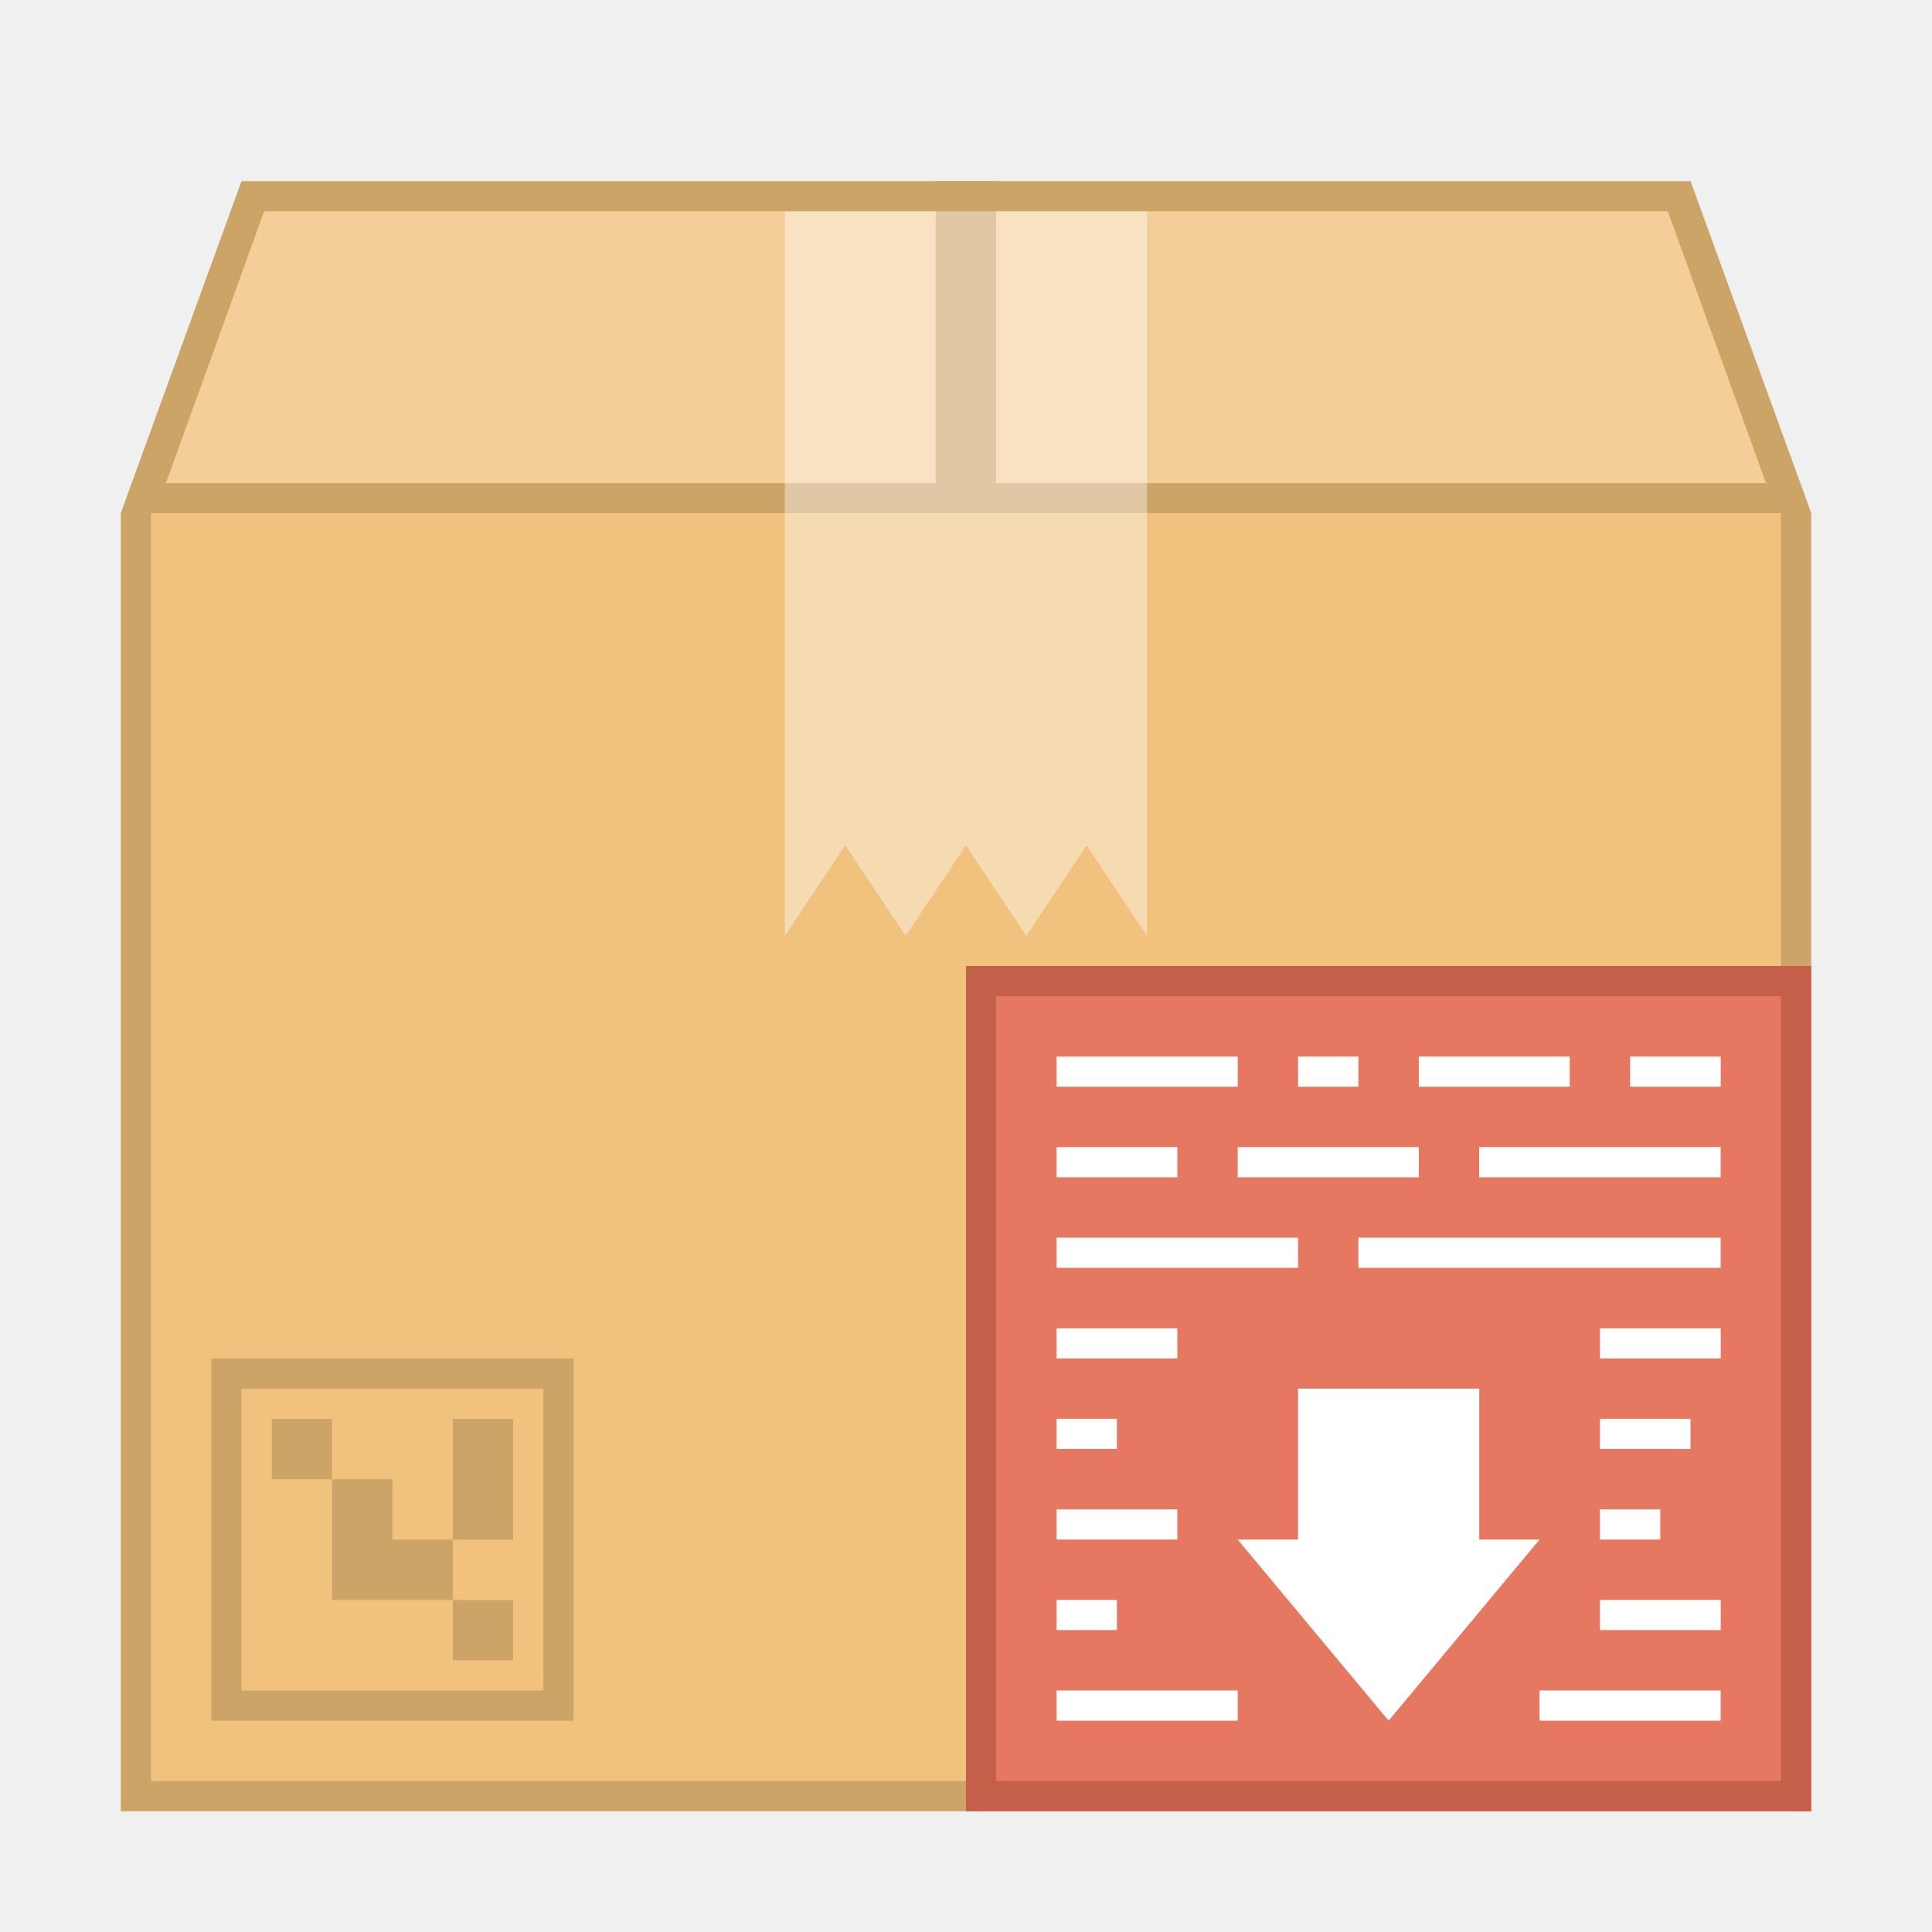
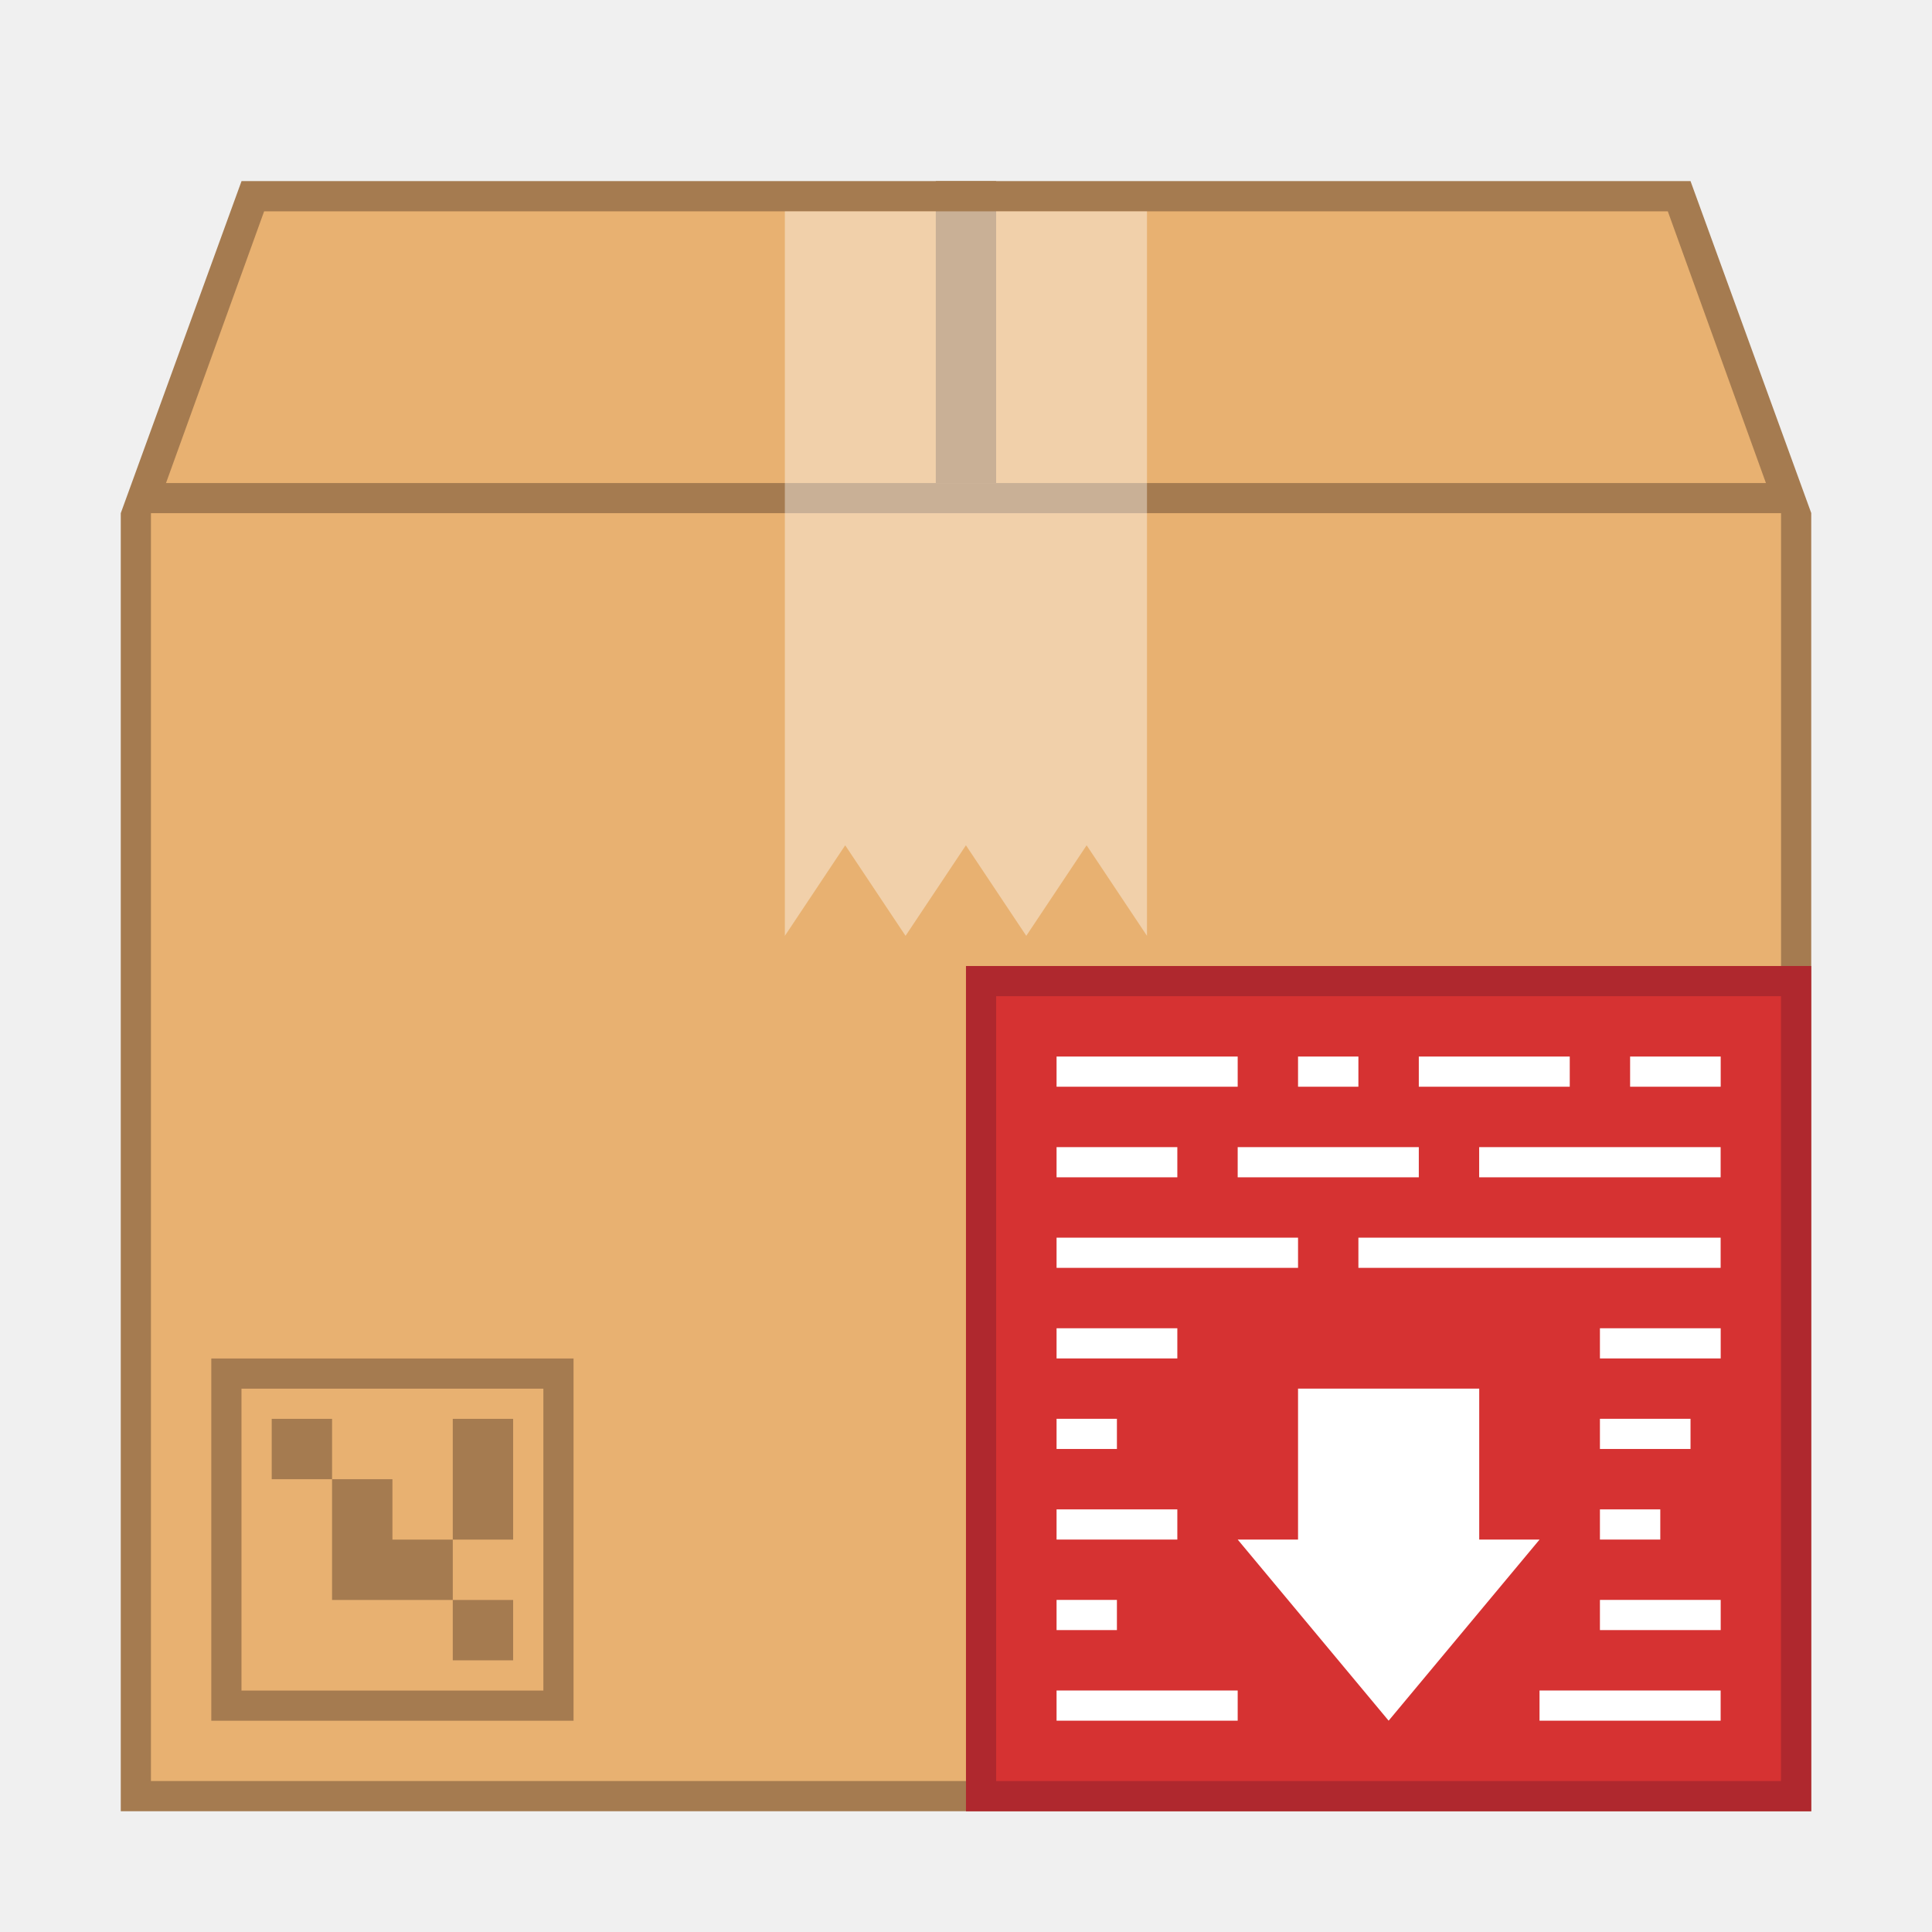
<svg xmlns="http://www.w3.org/2000/svg" width="128" height="128" viewBox="0 0 33.867 33.867" version="1.1" id="svg2634">
  <defs id="defs2628" />
  <g id="layer1" transform="translate(-82.55,-136.1333)">
    <g id="g1003">
      <g id="g917">
-         <path id="path860" style="fill:#cda467;fill-opacity:1;stroke:none;stroke-width:0.265px;stroke-linecap:butt;stroke-linejoin:miter;stroke-opacity:1" d="m 84.667,145.129 2.117,-5.821 h 25.4 l 2.117,5.821 z m -2e-6,10e-6 H 114.3 v 22.754 H 84.667 Z" />
-         <rect style="fill:#f0c27e;fill-opacity:1;stroke:none;stroke-width:0.529;stroke-linejoin:bevel;stroke-miterlimit:4;stroke-dasharray:none;stroke-opacity:1" id="rect862" width="28.575" height="22.225" x="85.196" y="145.129" />
-         <path style="fill:#f0c27e;fill-opacity:1;stroke:none;stroke-width:0.265px;stroke-linecap:butt;stroke-linejoin:miter;stroke-opacity:1" d="m 87.18,139.838 h 24.606 l 1.72,4.763 H 85.46 Z" id="path864" />
-         <path style="opacity:0.2;fill:#ffffff;fill-opacity:1;stroke:none;stroke-width:0.265px;stroke-linecap:butt;stroke-linejoin:miter;stroke-opacity:1" d="m 87.18,139.838 h 24.606 l 1.72,4.763 H 85.46 Z" id="path864-3" />
-         <rect style="fill:#cda467;fill-opacity:1;stroke:none;stroke-width:0.529;stroke-linejoin:bevel;stroke-miterlimit:4;stroke-dasharray:none;stroke-opacity:1" id="rect951" width="1.058" height="5.292" x="98.954" y="139.308" />
+         <path id="path860" style="fill:#a57b50;fill-opacity:1;stroke:none;stroke-width:0.265px;stroke-linecap:butt;stroke-linejoin:miter;stroke-opacity:1" d="m 84.667,145.129 2.117,-5.821 h 25.4 l 2.117,5.821 z m -2e-6,10e-6 H 114.3 v 22.754 H 84.667 Z" />
+         <rect style="fill:#e8b171;fill-opacity:1;stroke:none;stroke-width:0.529;stroke-linejoin:bevel;stroke-miterlimit:4;stroke-dasharray:none;stroke-opacity:1" id="rect862" width="28.575" height="22.225" x="85.196" y="145.129" />
+         <path style="fill:#e8b171;fill-opacity:1;stroke:none;stroke-width:0.265px;stroke-linecap:butt;stroke-linejoin:miter;stroke-opacity:1" d="m 87.18,139.838 h 24.606 l 1.72,4.763 H 85.46 Z" id="path864" />
+         <rect style="fill:#a57b50;fill-opacity:1;stroke:none;stroke-width:0.529;stroke-linejoin:bevel;stroke-miterlimit:4;stroke-dasharray:none;stroke-opacity:1" id="rect951" width="1.058" height="5.292" x="98.954" y="139.308" />
        <path style="opacity:0.4;fill:#ffffff;fill-opacity:1;stroke:none;stroke-width:0.265px;stroke-linecap:butt;stroke-linejoin:miter;stroke-opacity:1" d="m 96.308,139.838 -3e-6,12.7 1.058,-1.587 1.058,1.587 1.058,-1.587 1.058,1.587 1.058,-1.587 1.058,1.587 v -12.7 z" id="path955" />
-         <rect style="opacity:1;fill:#c4604a;fill-opacity:1;fill-rule:nonzero;stroke:none;stroke-width:1.323;stroke-linecap:round;stroke-linejoin:bevel;stroke-miterlimit:4;stroke-dasharray:none;stroke-dashoffset:35;stroke-opacity:1" id="rect867" width="14.817" height="14.817" x="99.483" y="153.067" />
-         <path id="rect1002" style="opacity:1;fill:#cda467;fill-opacity:1;stroke:none;stroke-width:0.529;stroke-linejoin:bevel;stroke-miterlimit:4;stroke-dasharray:none;stroke-opacity:1" d="m 88.371,162.063 h 1.058 v 2.117 h -1.058 z m -1.058,-1.058 h 1.058 v 1.058 h -1.058 z m 1.587,2.117 h 1.587 v 1.058 h -1.587 z m 1.587,1.058 h 1.058 v 1.058 h -1.058 z m 0,-3.175 h 1.058 v 2.117 h -1.058 z m -4.233,-1.058 v 6.35 h 6.35 v -6.35 z m 0.529,0.529 h 5.292 v 5.292 h -5.292 z" />
-         <rect style="opacity:1;fill:#e67760;fill-opacity:1;fill-rule:nonzero;stroke:none;stroke-width:1.323;stroke-linecap:round;stroke-linejoin:bevel;stroke-miterlimit:4;stroke-dasharray:none;stroke-dashoffset:35;stroke-opacity:1" id="rect850" width="13.758" height="13.758" x="100.012" y="153.596" />
+         <rect style="opacity:1;fill:#af282e;fill-opacity:1;fill-rule:nonzero;stroke:none;stroke-width:1.323;stroke-linecap:round;stroke-linejoin:bevel;stroke-miterlimit:4;stroke-dasharray:none;stroke-dashoffset:35;stroke-opacity:1" id="rect867" width="14.817" height="14.817" x="99.483" y="153.067" />
+         <path id="rect1002" style="opacity:1;fill:#a57b50;fill-opacity:1;stroke:none;stroke-width:0.529;stroke-linejoin:bevel;stroke-miterlimit:4;stroke-dasharray:none;stroke-opacity:1" d="m 88.371,162.063 h 1.058 v 2.117 h -1.058 z m -1.058,-1.058 h 1.058 v 1.058 h -1.058 z m 1.587,2.117 h 1.587 v 1.058 h -1.587 z m 1.587,1.058 h 1.058 v 1.058 h -1.058 z m 0,-3.175 h 1.058 v 2.117 h -1.058 z m -4.233,-1.058 v 6.35 h 6.35 v -6.35 z m 0.529,0.529 h 5.292 v 5.292 h -5.292 z" />
+         <rect style="opacity:1;fill:#d63232;fill-opacity:1;fill-rule:nonzero;stroke:none;stroke-width:1.323;stroke-linecap:round;stroke-linejoin:bevel;stroke-miterlimit:4;stroke-dasharray:none;stroke-dashoffset:35;stroke-opacity:1" id="rect850" width="13.758" height="13.758" x="100.012" y="153.596" />
        <path id="rect852" d="m 105.304,160.475 v 2.646 h -1.058 l 2.646,3.175 2.646,-3.175 h -1.058 v -2.646 z" style="opacity:1;fill:#ffffff;fill-opacity:1;fill-rule:nonzero;stroke:none;stroke-width:1.323;stroke-linecap:round;stroke-linejoin:bevel;stroke-miterlimit:4;stroke-dasharray:none;stroke-dashoffset:35;stroke-opacity:1" />
        <rect style="opacity:1;fill:#ffffff;fill-opacity:1;fill-rule:nonzero;stroke:none;stroke-width:1.323;stroke-linecap:round;stroke-linejoin:bevel;stroke-miterlimit:4;stroke-dasharray:none;stroke-dashoffset:35;stroke-opacity:1" id="rect879" width="3.175" height="0.529" x="101.071" y="154.654" />
        <rect style="opacity:1;fill:#ffffff;fill-opacity:1;fill-rule:nonzero;stroke:none;stroke-width:1.323;stroke-linecap:round;stroke-linejoin:bevel;stroke-miterlimit:4;stroke-dasharray:none;stroke-dashoffset:35;stroke-opacity:1" id="rect881" width="2.117" height="0.529" x="101.071" y="156.242" />
        <rect style="opacity:1;fill:#ffffff;fill-opacity:1;fill-rule:nonzero;stroke:none;stroke-width:1.323;stroke-linecap:round;stroke-linejoin:bevel;stroke-miterlimit:4;stroke-dasharray:none;stroke-dashoffset:35;stroke-opacity:1" id="rect892" width="1.058" height="0.529" x="105.304" y="154.654" />
        <rect style="opacity:1;fill:#ffffff;fill-opacity:1;fill-rule:nonzero;stroke:none;stroke-width:1.323;stroke-linecap:round;stroke-linejoin:bevel;stroke-miterlimit:4;stroke-dasharray:none;stroke-dashoffset:35;stroke-opacity:1" id="rect894" width="2.646" height="0.529" x="107.421" y="154.654" />
        <rect style="opacity:1;fill:#ffffff;fill-opacity:1;fill-rule:nonzero;stroke:none;stroke-width:1.323;stroke-linecap:round;stroke-linejoin:bevel;stroke-miterlimit:4;stroke-dasharray:none;stroke-dashoffset:35;stroke-opacity:1" id="rect896" width="3.175" height="0.529" x="104.246" y="156.242" />
        <rect y="154.654" x="111.125" height="0.529" width="1.588" id="rect853" style="opacity:1;fill:#ffffff;fill-opacity:1;fill-rule:nonzero;stroke:none;stroke-width:0.529;stroke-linecap:square;stroke-linejoin:bevel;stroke-miterlimit:4;stroke-dasharray:none;stroke-dashoffset:35;stroke-opacity:1" />
        <rect y="156.242" x="108.479" height="0.529" width="4.233" id="rect855" style="opacity:1;fill:#ffffff;fill-opacity:1;fill-rule:nonzero;stroke:none;stroke-width:0.529;stroke-linecap:square;stroke-linejoin:bevel;stroke-miterlimit:4;stroke-dasharray:none;stroke-dashoffset:35;stroke-opacity:1" />
        <rect y="157.829" x="101.071" height="0.529" width="4.233" id="rect857" style="opacity:1;fill:#ffffff;fill-opacity:1;fill-rule:nonzero;stroke:none;stroke-width:0.529;stroke-linecap:square;stroke-linejoin:bevel;stroke-miterlimit:4;stroke-dasharray:none;stroke-dashoffset:35;stroke-opacity:1" />
        <rect y="157.829" x="106.362" height="0.529" width="6.35" id="rect859" style="opacity:1;fill:#ffffff;fill-opacity:1;fill-rule:nonzero;stroke:none;stroke-width:0.529;stroke-linecap:square;stroke-linejoin:bevel;stroke-miterlimit:4;stroke-dasharray:none;stroke-dashoffset:35;stroke-opacity:1" />
        <rect y="159.417" x="101.071" height="0.529" width="2.117" id="rect863" style="opacity:1;fill:#ffffff;fill-opacity:1;fill-rule:nonzero;stroke:none;stroke-width:0.529;stroke-linecap:square;stroke-linejoin:bevel;stroke-miterlimit:4;stroke-dasharray:none;stroke-dashoffset:35;stroke-opacity:1" />
        <rect y="161.004" x="101.071" height="0.529" width="1.058" id="rect865" style="opacity:1;fill:#ffffff;fill-opacity:1;fill-rule:nonzero;stroke:none;stroke-width:0.529;stroke-linecap:square;stroke-linejoin:bevel;stroke-miterlimit:4;stroke-dasharray:none;stroke-dashoffset:35;stroke-opacity:1" />
        <rect y="162.592" x="101.071" height="0.529" width="2.117" id="rect868" style="opacity:1;fill:#ffffff;fill-opacity:1;fill-rule:nonzero;stroke:none;stroke-width:0.529;stroke-linecap:square;stroke-linejoin:bevel;stroke-miterlimit:4;stroke-dasharray:none;stroke-dashoffset:35;stroke-opacity:1" />
        <rect y="164.179" x="101.071" height="0.529" width="1.058" id="rect870" style="opacity:1;fill:#ffffff;fill-opacity:1;fill-rule:nonzero;stroke:none;stroke-width:0.529;stroke-linecap:square;stroke-linejoin:bevel;stroke-miterlimit:4;stroke-dasharray:none;stroke-dashoffset:35;stroke-opacity:1" />
        <rect y="165.767" x="101.071" height="0.529" width="3.175" id="rect872" style="opacity:1;fill:#ffffff;fill-opacity:1;fill-rule:nonzero;stroke:none;stroke-width:0.529;stroke-linecap:square;stroke-linejoin:bevel;stroke-miterlimit:4;stroke-dasharray:none;stroke-dashoffset:35;stroke-opacity:1" />
        <rect y="159.417" x="110.596" height="0.529" width="2.117" id="rect874" style="opacity:1;fill:#ffffff;fill-opacity:1;fill-rule:nonzero;stroke:none;stroke-width:0.529;stroke-linecap:square;stroke-linejoin:bevel;stroke-miterlimit:4;stroke-dasharray:none;stroke-dashoffset:35;stroke-opacity:1" />
        <rect y="161.004" x="110.596" height="0.529" width="1.588" id="rect876" style="opacity:1;fill:#ffffff;fill-opacity:1;fill-rule:nonzero;stroke:none;stroke-width:0.529;stroke-linecap:square;stroke-linejoin:bevel;stroke-miterlimit:4;stroke-dasharray:none;stroke-dashoffset:35;stroke-opacity:1" />
        <rect y="162.592" x="110.596" height="0.529" width="1.058" id="rect880" style="opacity:1;fill:#ffffff;fill-opacity:1;fill-rule:nonzero;stroke:none;stroke-width:0.529;stroke-linecap:square;stroke-linejoin:bevel;stroke-miterlimit:4;stroke-dasharray:none;stroke-dashoffset:35;stroke-opacity:1" />
        <rect y="164.179" x="110.596" height="0.529" width="2.117" id="rect882" style="opacity:1;fill:#ffffff;fill-opacity:1;fill-rule:nonzero;stroke:none;stroke-width:0.529;stroke-linecap:square;stroke-linejoin:bevel;stroke-miterlimit:4;stroke-dasharray:none;stroke-dashoffset:35;stroke-opacity:1" />
        <rect y="165.767" x="109.537" height="0.529" width="3.175" id="rect884" style="opacity:1;fill:#ffffff;fill-opacity:1;fill-rule:nonzero;stroke:none;stroke-width:0.529;stroke-linecap:square;stroke-linejoin:bevel;stroke-miterlimit:4;stroke-dasharray:none;stroke-dashoffset:35;stroke-opacity:1" />
      </g>
    </g>
  </g>
</svg>
